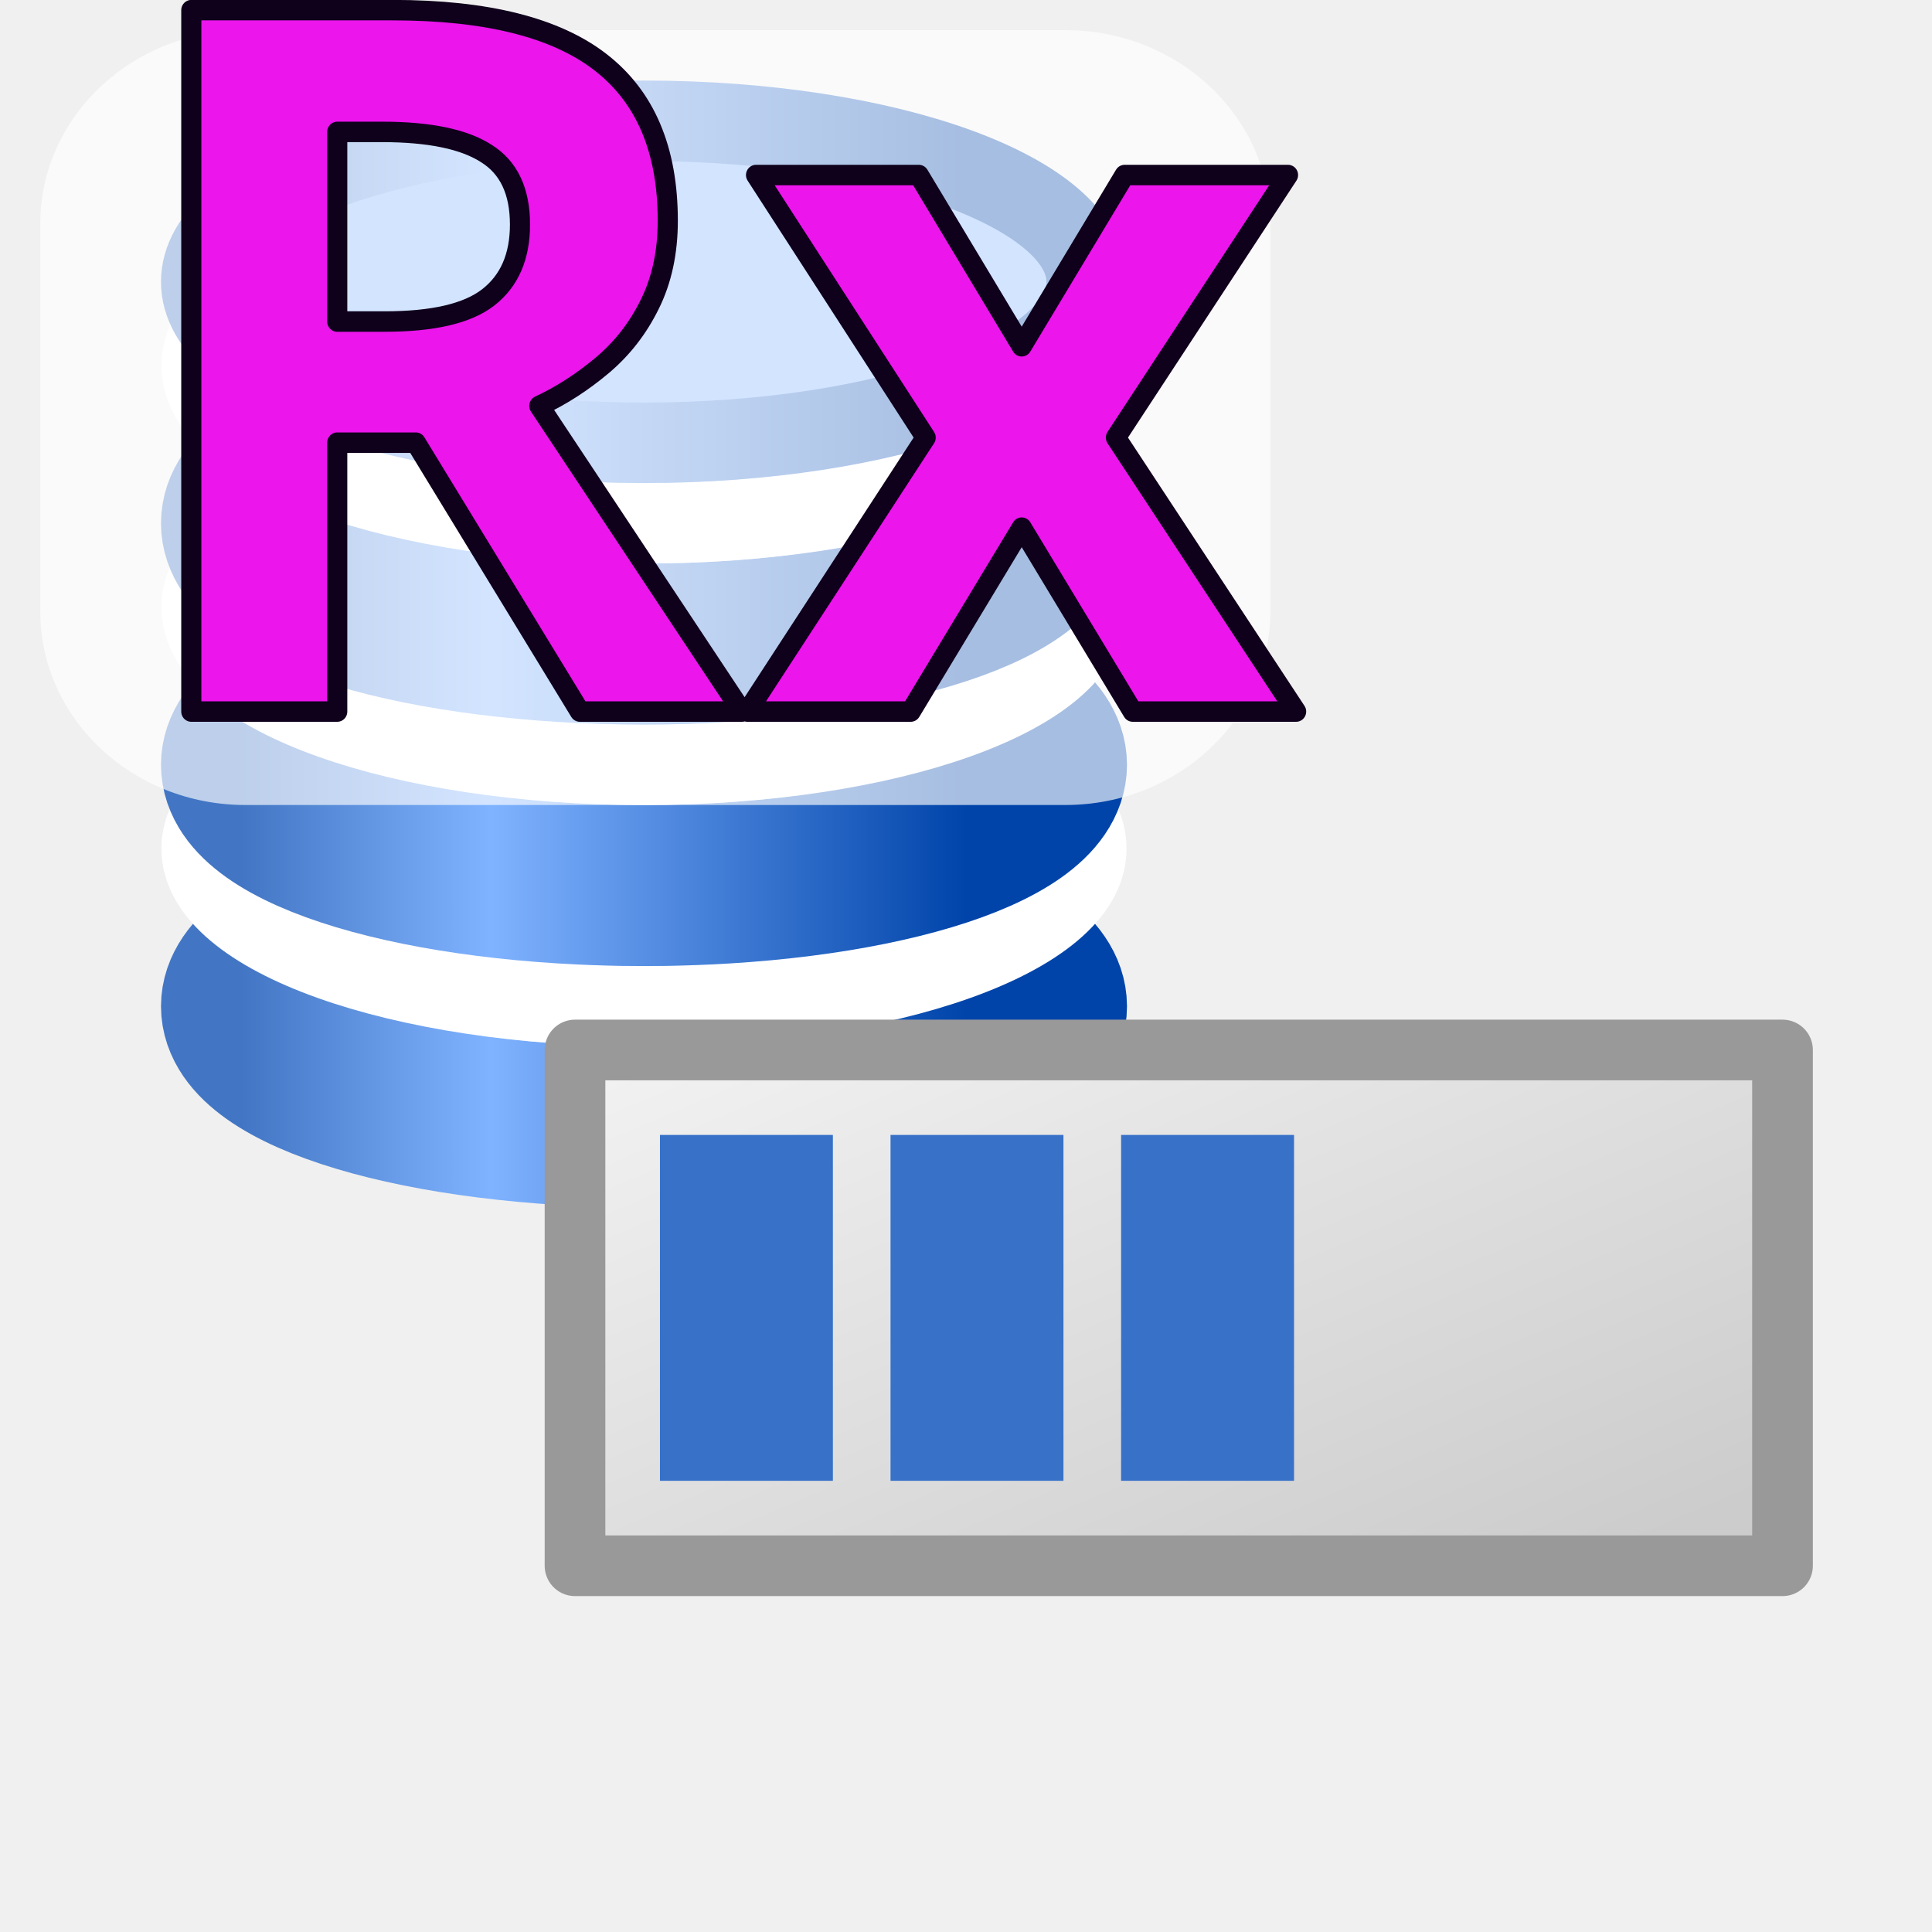
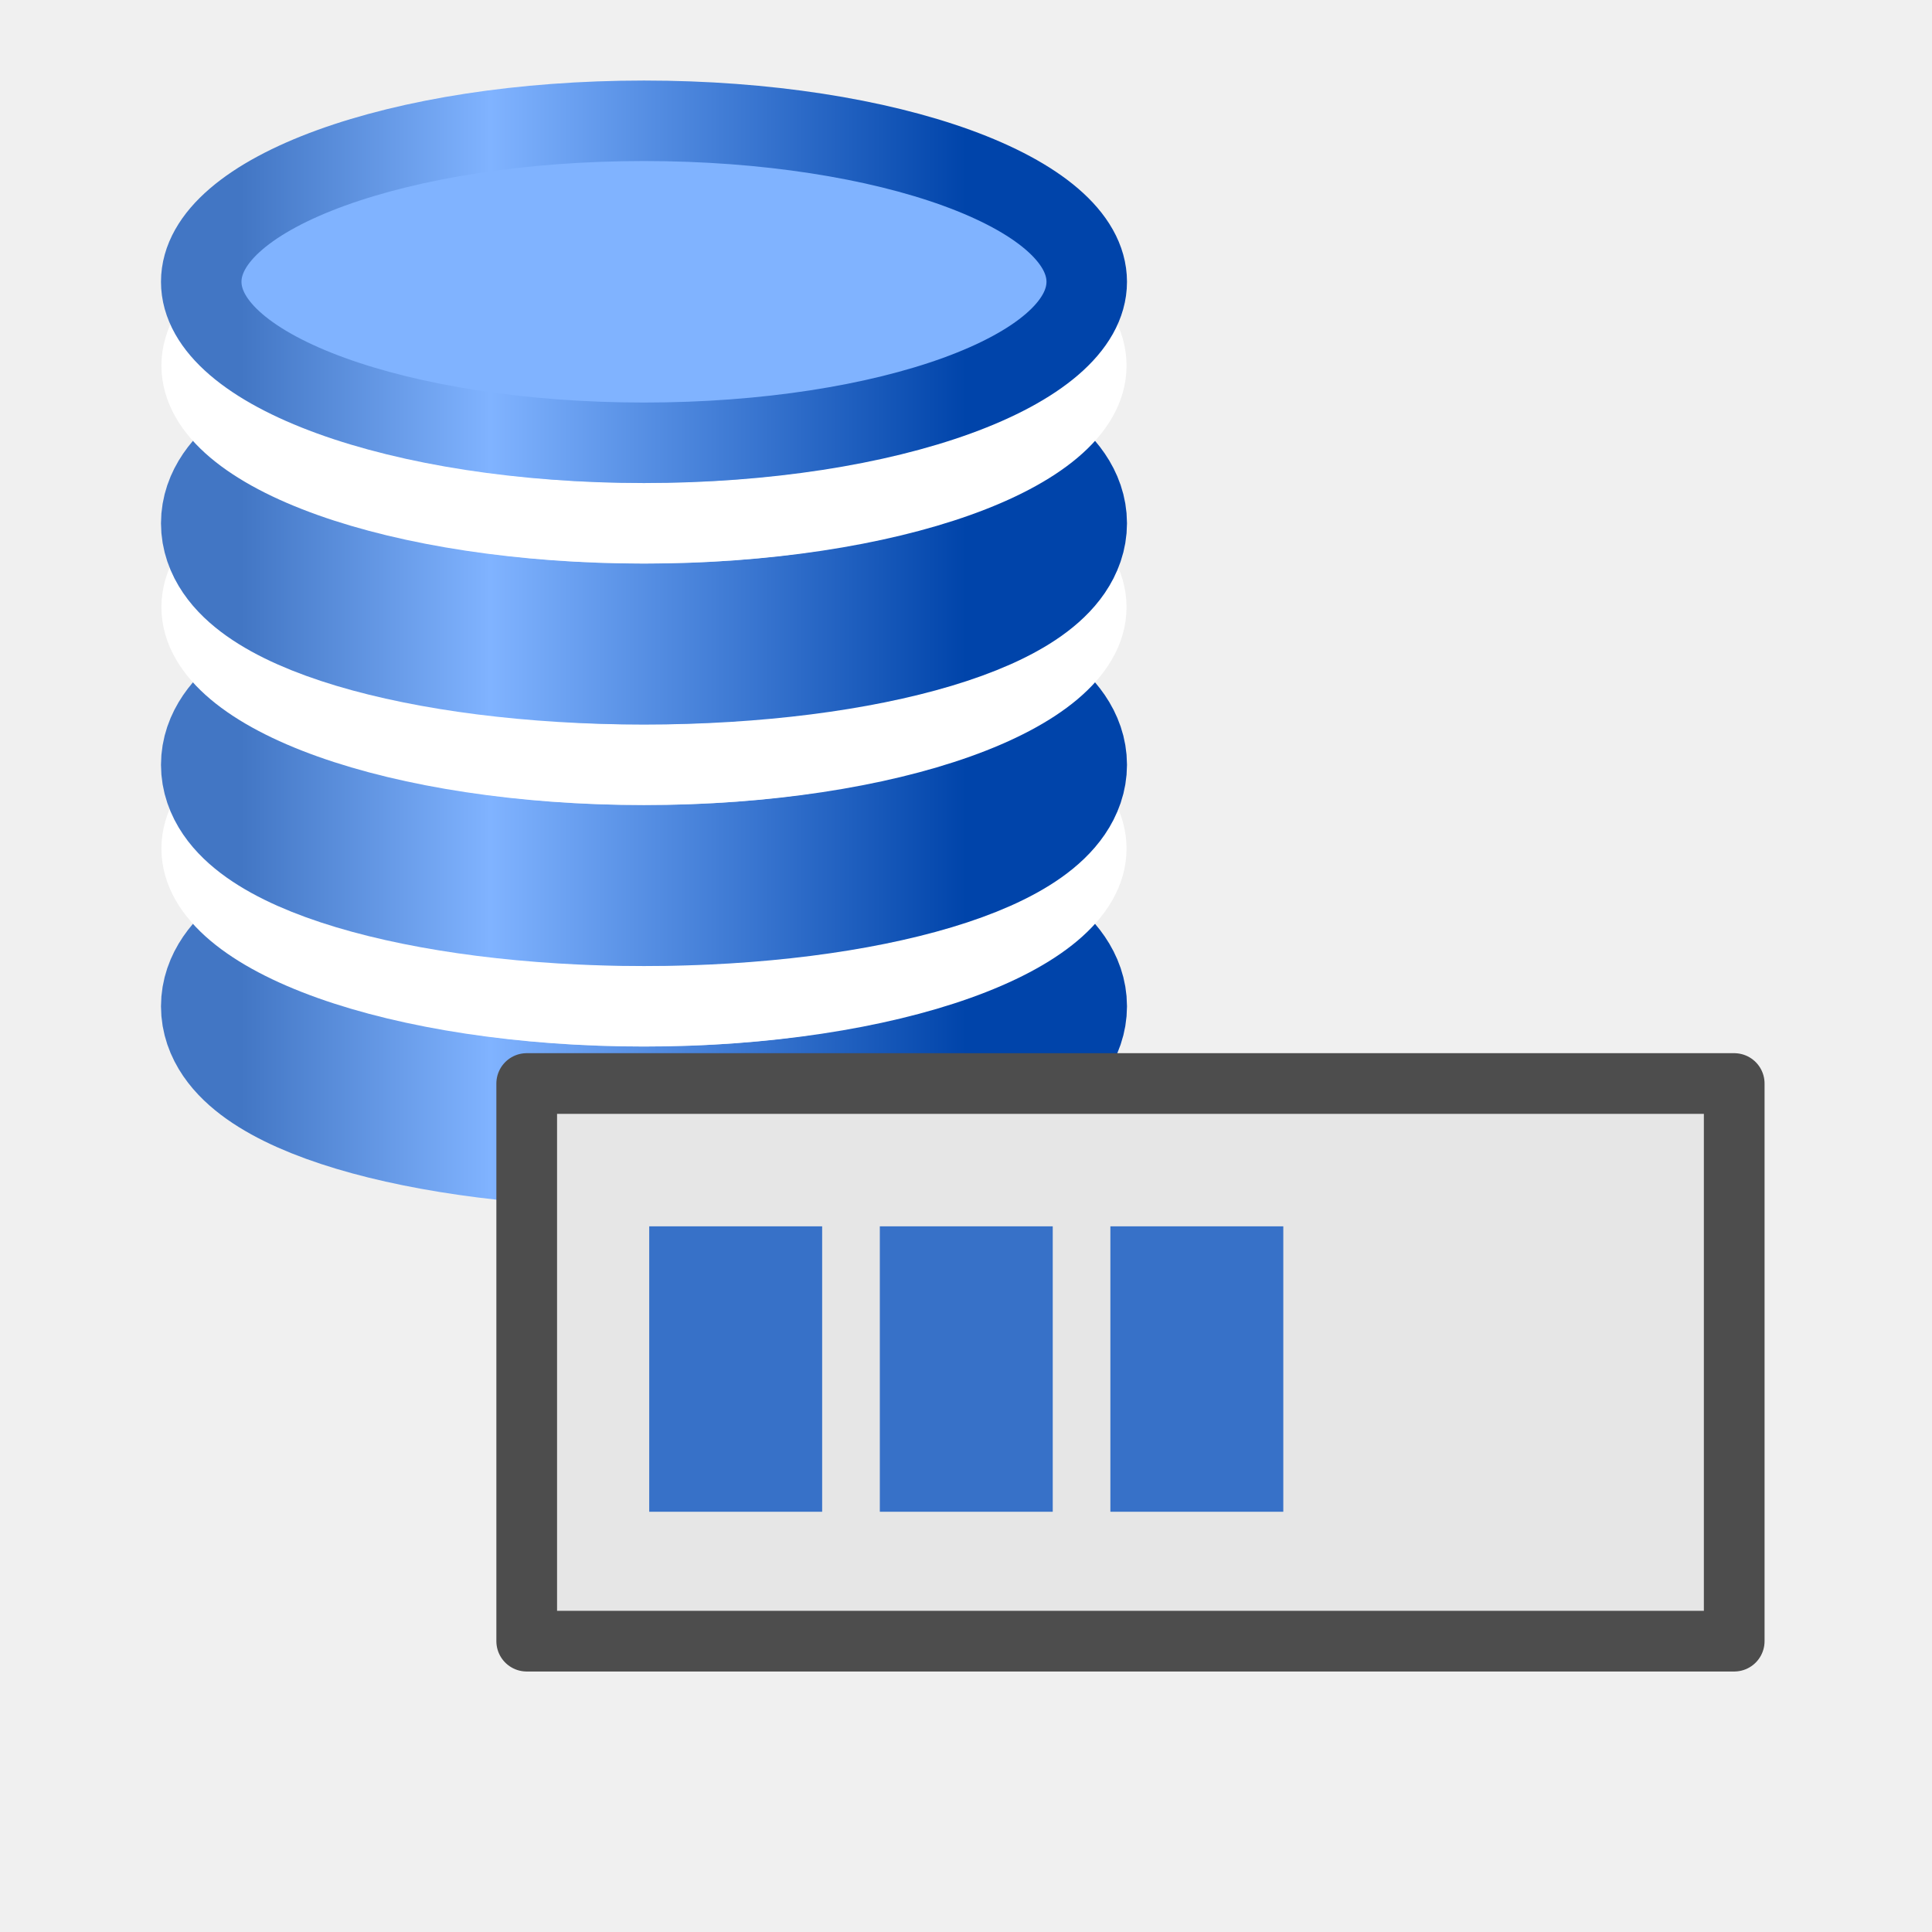
<svg xmlns="http://www.w3.org/2000/svg" xmlns:xlink="http://www.w3.org/1999/xlink" width="48" height="48" viewBox="0 0 48 48" version="1.1" id="svg106">
  <defs id="defs100">
    <linearGradient xlink:href="#linearGradient914" id="linearGradient226" gradientUnits="userSpaceOnUse" gradientTransform="matrix(2,0,0,2,-36.91964,-1051.532)" x1="3" y1="1035.362" x2="12" y2="1035.362" />
    <linearGradient id="linearGradient914">
      <stop style="stop-color:#4276c4;stop-opacity:1;" offset="0" id="stop910" />
      <stop id="stop916" offset="0.344" style="stop-color:#80b3ff;stop-opacity:1" />
      <stop style="stop-color:#0044aa;stop-opacity:1" offset="1" id="stop912" />
    </linearGradient>
    <linearGradient gradientTransform="matrix(2,0,0,2,-36.91964,-1057.532)" y2="1035.362" x2="12" y1="1035.362" x1="3" gradientUnits="userSpaceOnUse" id="linearGradient932" xlink:href="#linearGradient914" />
    <linearGradient y2="1035.362" x2="12" y1="1035.362" x1="3" gradientTransform="matrix(2,0,0,2,-36.91964,-1063.532)" gradientUnits="userSpaceOnUse" id="linearGradient936" xlink:href="#linearGradient914" />
    <linearGradient xlink:href="#linearGradient914" id="linearGradient208" gradientUnits="userSpaceOnUse" gradientTransform="matrix(2,0,0,2,-36.91964,-1051.532)" x1="3" y1="1035.362" x2="12" y2="1035.362" />
-     <linearGradient xlink:href="#linearGradient968" id="linearGradient970" x1="20" y1="1048.362" x2="-3" y2="1025.362" gradientUnits="userSpaceOnUse" gradientTransform="matrix(2.211111,0,0,0.9444408,-29.53333,57.8017)" />
-     <linearGradient id="linearGradient968">
-       <stop style="stop-color:#cccccc;stop-opacity:1" offset="0" id="stop964" />
-       <stop style="stop-color:#ffffff;stop-opacity:1" offset="1" id="stop966" />
-     </linearGradient>
  </defs>
-   <g id="layer7">
-     <g id="g147">
-       <rect y="284.3" x="0" height="48" width="48" id="rect110" style="fill:none;fill-rule:evenodd;stroke-width:0.876" transform="translate(0,-284.3)" />
-       <g transform="translate(36.91964,-1005.192)" id="g899" style="display:inline">
-         <ellipse style="opacity:1;fill:#bdd1ec;fill-opacity:1;fill-rule:evenodd;stroke:url(#linearGradient208);stroke-width:4;stroke-linecap:round;stroke-linejoin:round;stroke-miterlimit:4;stroke-dasharray:none;stroke-dashoffset:0;stroke-opacity:1;paint-order:normal" id="ellipse880" cx="-20.92" cy="1030.193" rx="10" ry="3" />
-         <ellipse style="opacity:1;fill:#bdd1ec;fill-opacity:1;fill-rule:evenodd;stroke:#ffffff;stroke-width:2;stroke-linecap:round;stroke-linejoin:round;stroke-miterlimit:4;stroke-dasharray:none;stroke-dashoffset:0;stroke-opacity:1;paint-order:normal" id="ellipse878" cx="-20.92" cy="1026.275" rx="10.989" ry="3.917" />
-         <ellipse ry="3" rx="10" cy="1024.193" cx="-20.92" id="ellipse930" style="opacity:1;fill:#bdd1ec;fill-opacity:1;fill-rule:evenodd;stroke:url(#linearGradient932);stroke-width:4;stroke-linecap:round;stroke-linejoin:round;stroke-miterlimit:4;stroke-dasharray:none;stroke-dashoffset:0;stroke-opacity:1;paint-order:normal" />
-         <ellipse ry="3.917" rx="10.989" cy="1020.276" cx="-20.92" id="ellipse874" style="opacity:1;fill:#bdd1ec;fill-opacity:1;fill-rule:evenodd;stroke:#ffffff;stroke-width:2;stroke-linecap:round;stroke-linejoin:round;stroke-miterlimit:4;stroke-dasharray:none;stroke-dashoffset:0;stroke-opacity:1;paint-order:normal" />
-         <ellipse style="opacity:1;fill:#bdd1ec;fill-opacity:1;fill-rule:evenodd;stroke:url(#linearGradient936);stroke-width:4;stroke-linecap:round;stroke-linejoin:round;stroke-miterlimit:4;stroke-dasharray:none;stroke-dashoffset:0;stroke-opacity:1;paint-order:normal" id="ellipse934" cx="-20.92" cy="1018.193" rx="10" ry="3" />
-         <ellipse style="opacity:1;fill:#bdd1ec;fill-opacity:1;fill-rule:evenodd;stroke:#ffffff;stroke-width:2;stroke-linecap:round;stroke-linejoin:round;stroke-miterlimit:4;stroke-dasharray:none;stroke-dashoffset:0;stroke-opacity:1;paint-order:normal" id="ellipse858" cx="-20.92" cy="1014.276" rx="10.989" ry="3.917" />
-         <ellipse ry="4" rx="11" cy="1012.193" cx="-20.92" id="ellipse868" style="opacity:1;fill:#80b3ff;fill-opacity:1;fill-rule:evenodd;stroke:url(#linearGradient226);stroke-width:2;stroke-linecap:round;stroke-linejoin:round;stroke-miterlimit:4;stroke-dasharray:none;stroke-dashoffset:0;stroke-opacity:1;paint-order:normal" />
-       </g>
-       <g id="g68" transform="matrix(0.7160805,0,0,0.7160805,12.09978,-703.8965)" style="">
-         <g id="g847" transform="translate(27,-12.00005)">
-           <rect y="1031.415" x="-23.947" height="17.895" width="41.895" id="rect842" style="opacity:1;fill:url(#linearGradient970);fill-opacity:1;stroke:#999999;stroke-width:2.105;stroke-linecap:round;stroke-linejoin:round;stroke-miterlimit:4;stroke-dasharray:none;stroke-dashoffset:0;stroke-opacity:1;paint-order:normal" />
-           <rect y="1034.362" x="-21" height="12" width="6" id="rect836" style="opacity:1;fill:#3771c8;fill-opacity:1;stroke:#999999;stroke-width:0;stroke-linecap:round;stroke-linejoin:round;stroke-miterlimit:4;stroke-dasharray:none;stroke-dashoffset:0;stroke-opacity:1;paint-order:normal" />
-           <rect style="opacity:1;fill:#3771c8;fill-opacity:1;stroke:#999999;stroke-width:0;stroke-linecap:round;stroke-linejoin:round;stroke-miterlimit:4;stroke-dasharray:none;stroke-dashoffset:0;stroke-opacity:1;paint-order:normal" id="rect838" width="6" height="12" x="-13" y="1034.362" />
-           <rect y="1034.362" x="-5" height="12" width="6" id="rect840" style="opacity:1;fill:#3771c8;fill-opacity:1;stroke:#999999;stroke-width:0;stroke-linecap:round;stroke-linejoin:round;stroke-miterlimit:4;stroke-dasharray:none;stroke-dashoffset:0;stroke-opacity:1;paint-order:normal" />
-         </g>
-       </g>
-       <rect style="display:inline;opacity:0.65;fill:#ffffff;fill-opacity:1;stroke-width:0.99;image-rendering:auto" id="use4930" width="30.562" height="19.251" x="1" y="0.749" rx="5.094" ry="4.813" />
-       <text transform="scale(0.9916672,1.008403)" id="text3848" y="17.529" x="2.621" style="font-style:normal;font-variant:normal;font-weight:normal;font-stretch:normal;font-size:40.347px;line-height:1.25;font-family:Calibri;-inkscape-font-specification:Calibri;letter-spacing:0px;word-spacing:0px;display:inline;opacity:1;fill:#ec15ec;fill-opacity:1;stroke:#0f001b;stroke-width:0.504;stroke-miterlimit:4;stroke-dasharray:none;stroke-opacity:1" xml:space="preserve">
-         <tspan style="font-style:normal;font-variant:normal;font-weight:bold;font-stretch:normal;font-size:24.208px;line-height:50.434px;font-family:Calibri;-inkscape-font-specification:'Calibri Bold';opacity:0;fill:#ec15ec;fill-opacity:1;stroke:#0f001b;stroke-width:0.504;stroke-linecap:round;stroke-linejoin:round;stroke-miterlimit:4;stroke-dasharray:none;stroke-opacity:1;paint-order:fill markers stroke" y="17.529" x="2.621" id="tspan3846">Rx</tspan>
-       </text>
+   <g id="layer1" transform="translate(0,-284.3)">
+     <rect style="fill:none;fill-rule:evenodd;stroke-width:0.876" id="rect110" width="48" height="48" x="0" y="284.3" />
+   </g>
+   <g id="layer2" style="display:inline">
+     <g style="display:inline" id="g899" transform="translate(36.91964,-1005.192)">
+       <ellipse ry="3" rx="10" cy="1030.193" cx="-20.92" id="ellipse880" style="opacity:1;fill:#bdd1ec;fill-opacity:1;fill-rule:evenodd;stroke:url(#linearGradient208);stroke-width:4;stroke-linecap:round;stroke-linejoin:round;stroke-miterlimit:4;stroke-dasharray:none;stroke-dashoffset:0;stroke-opacity:1;paint-order:normal" />
+       <ellipse ry="3.917" rx="10.989" cy="1026.275" cx="-20.92" id="ellipse878" style="opacity:1;fill:#bdd1ec;fill-opacity:1;fill-rule:evenodd;stroke:#ffffff;stroke-width:2;stroke-linecap:round;stroke-linejoin:round;stroke-miterlimit:4;stroke-dasharray:none;stroke-dashoffset:0;stroke-opacity:1;paint-order:normal" />
+       <ellipse style="opacity:1;fill:#bdd1ec;fill-opacity:1;fill-rule:evenodd;stroke:url(#linearGradient932);stroke-width:4;stroke-linecap:round;stroke-linejoin:round;stroke-miterlimit:4;stroke-dasharray:none;stroke-dashoffset:0;stroke-opacity:1;paint-order:normal" id="ellipse930" cx="-20.92" cy="1024.193" rx="10" ry="3" />
+       <ellipse style="opacity:1;fill:#bdd1ec;fill-opacity:1;fill-rule:evenodd;stroke:#ffffff;stroke-width:2;stroke-linecap:round;stroke-linejoin:round;stroke-miterlimit:4;stroke-dasharray:none;stroke-dashoffset:0;stroke-opacity:1;paint-order:normal" id="ellipse874" cx="-20.92" cy="1020.276" rx="10.989" ry="3.917" />
+       <ellipse ry="3" rx="10" cy="1018.193" cx="-20.92" id="ellipse934" style="opacity:1;fill:#bdd1ec;fill-opacity:1;fill-rule:evenodd;stroke:url(#linearGradient936);stroke-width:4;stroke-linecap:round;stroke-linejoin:round;stroke-miterlimit:4;stroke-dasharray:none;stroke-dashoffset:0;stroke-opacity:1;paint-order:normal" />
+       <ellipse ry="3.917" rx="10.989" cy="1014.276" cx="-20.92" id="ellipse858" style="opacity:1;fill:#bdd1ec;fill-opacity:1;fill-rule:evenodd;stroke:#ffffff;stroke-width:2;stroke-linecap:round;stroke-linejoin:round;stroke-miterlimit:4;stroke-dasharray:none;stroke-dashoffset:0;stroke-opacity:1;paint-order:normal" />
+       <ellipse style="opacity:1;fill:#80b3ff;fill-opacity:1;fill-rule:evenodd;stroke:url(#linearGradient226);stroke-width:2;stroke-linecap:round;stroke-linejoin:round;stroke-miterlimit:4;stroke-dasharray:none;stroke-dashoffset:0;stroke-opacity:1;paint-order:normal" id="ellipse868" cx="-20.92" cy="1012.193" rx="11" ry="4" />
    </g>
  </g>
+   <g id="layer3" style="display:inline">
+     <rect style="opacity:1;fill:#e6e6e6;fill-opacity:1;stroke:#4d4d4d;stroke-width:1.508;stroke-linecap:round;stroke-linejoin:round;stroke-miterlimit:4;stroke-dasharray:none;stroke-dashoffset:0;stroke-opacity:1;paint-order:normal" id="rect842" width="30" height="13.854" x="13.086" y="26.92" />
+   </g>
+   <g id="layer5">
+     <rect style="display:inline;opacity:1;fill:#3771c8;fill-opacity:1;stroke:#999999;stroke-width:0;stroke-linecap:round;stroke-linejoin:round;stroke-miterlimit:4;stroke-dasharray:none;stroke-dashoffset:0;stroke-opacity:1;paint-order:normal" id="rect836" width="4.296" height="7.091" x="16.13" y="30.468" />
+     <rect y="30.468" x="21.859" height="7.091" width="4.296" id="rect838" style="display:inline;opacity:1;fill:#3771c8;fill-opacity:1;stroke:#999999;stroke-width:0;stroke-linecap:round;stroke-linejoin:round;stroke-miterlimit:4;stroke-dasharray:none;stroke-dashoffset:0;stroke-opacity:1;paint-order:normal" />
+     <rect style="display:inline;opacity:1;fill:#3771c8;fill-opacity:1;stroke:#999999;stroke-width:0;stroke-linecap:round;stroke-linejoin:round;stroke-miterlimit:4;stroke-dasharray:none;stroke-dashoffset:0;stroke-opacity:1;paint-order:normal" id="rect840" width="4.296" height="7.091" x="27.587" y="30.468" />
+   </g>
+   <g id="layer7">
+     <flowRoot xml:space="preserve" id="flowRoot914" style="font-style:normal;font-variant:normal;font-weight:normal;font-stretch:normal;font-size:12px;line-height:1.25;font-family:'Arial Unicode MS';-inkscape-font-specification:'Arial Unicode MS';letter-spacing:0px;word-spacing:0px;fill:#c500ab;fill-opacity:1;stroke:#ffffff;stroke-width:2.968;stroke-linecap:round;stroke-linejoin:round;stroke-miterlimit:4;stroke-dasharray:none;stroke-opacity:1;paint-order:markers stroke fill" transform="matrix(0.9270857,0,0,1.102295,-2.567299,-0.2808616)">
+       <flowRegion id="flowRegion916" style="fill:#c500ab;fill-opacity:1;stroke:#ffffff;stroke-width:2.968;stroke-linecap:round;stroke-linejoin:round;stroke-miterlimit:4;stroke-dasharray:none;stroke-opacity:1;paint-order:markers stroke fill">
+         <rect id="rect918" width="38.142" height="34.675" x="3.467" y="-1.878" style="fill:#c500ab;fill-opacity:1;stroke:#ffffff;stroke-width:2.968;stroke-linecap:round;stroke-linejoin:round;stroke-miterlimit:4;stroke-dasharray:none;stroke-opacity:1;paint-order:markers stroke fill" />
+       </flowRegion>
+       <flowPara id="flowPara920" style="font-style:normal;font-variant:normal;font-weight:bold;font-stretch:normal;font-size:21.333px;font-family:Arial;-inkscape-font-specification:'Arial Bold';stroke:#ffffff;stroke-width:2.968;stroke-linecap:round;stroke-linejoin:round;stroke-miterlimit:4;stroke-dasharray:none;stroke-opacity:1;paint-order:markers stroke fill">Rx</flowPara>
+     </flowRoot>
+   </g>
</svg>
